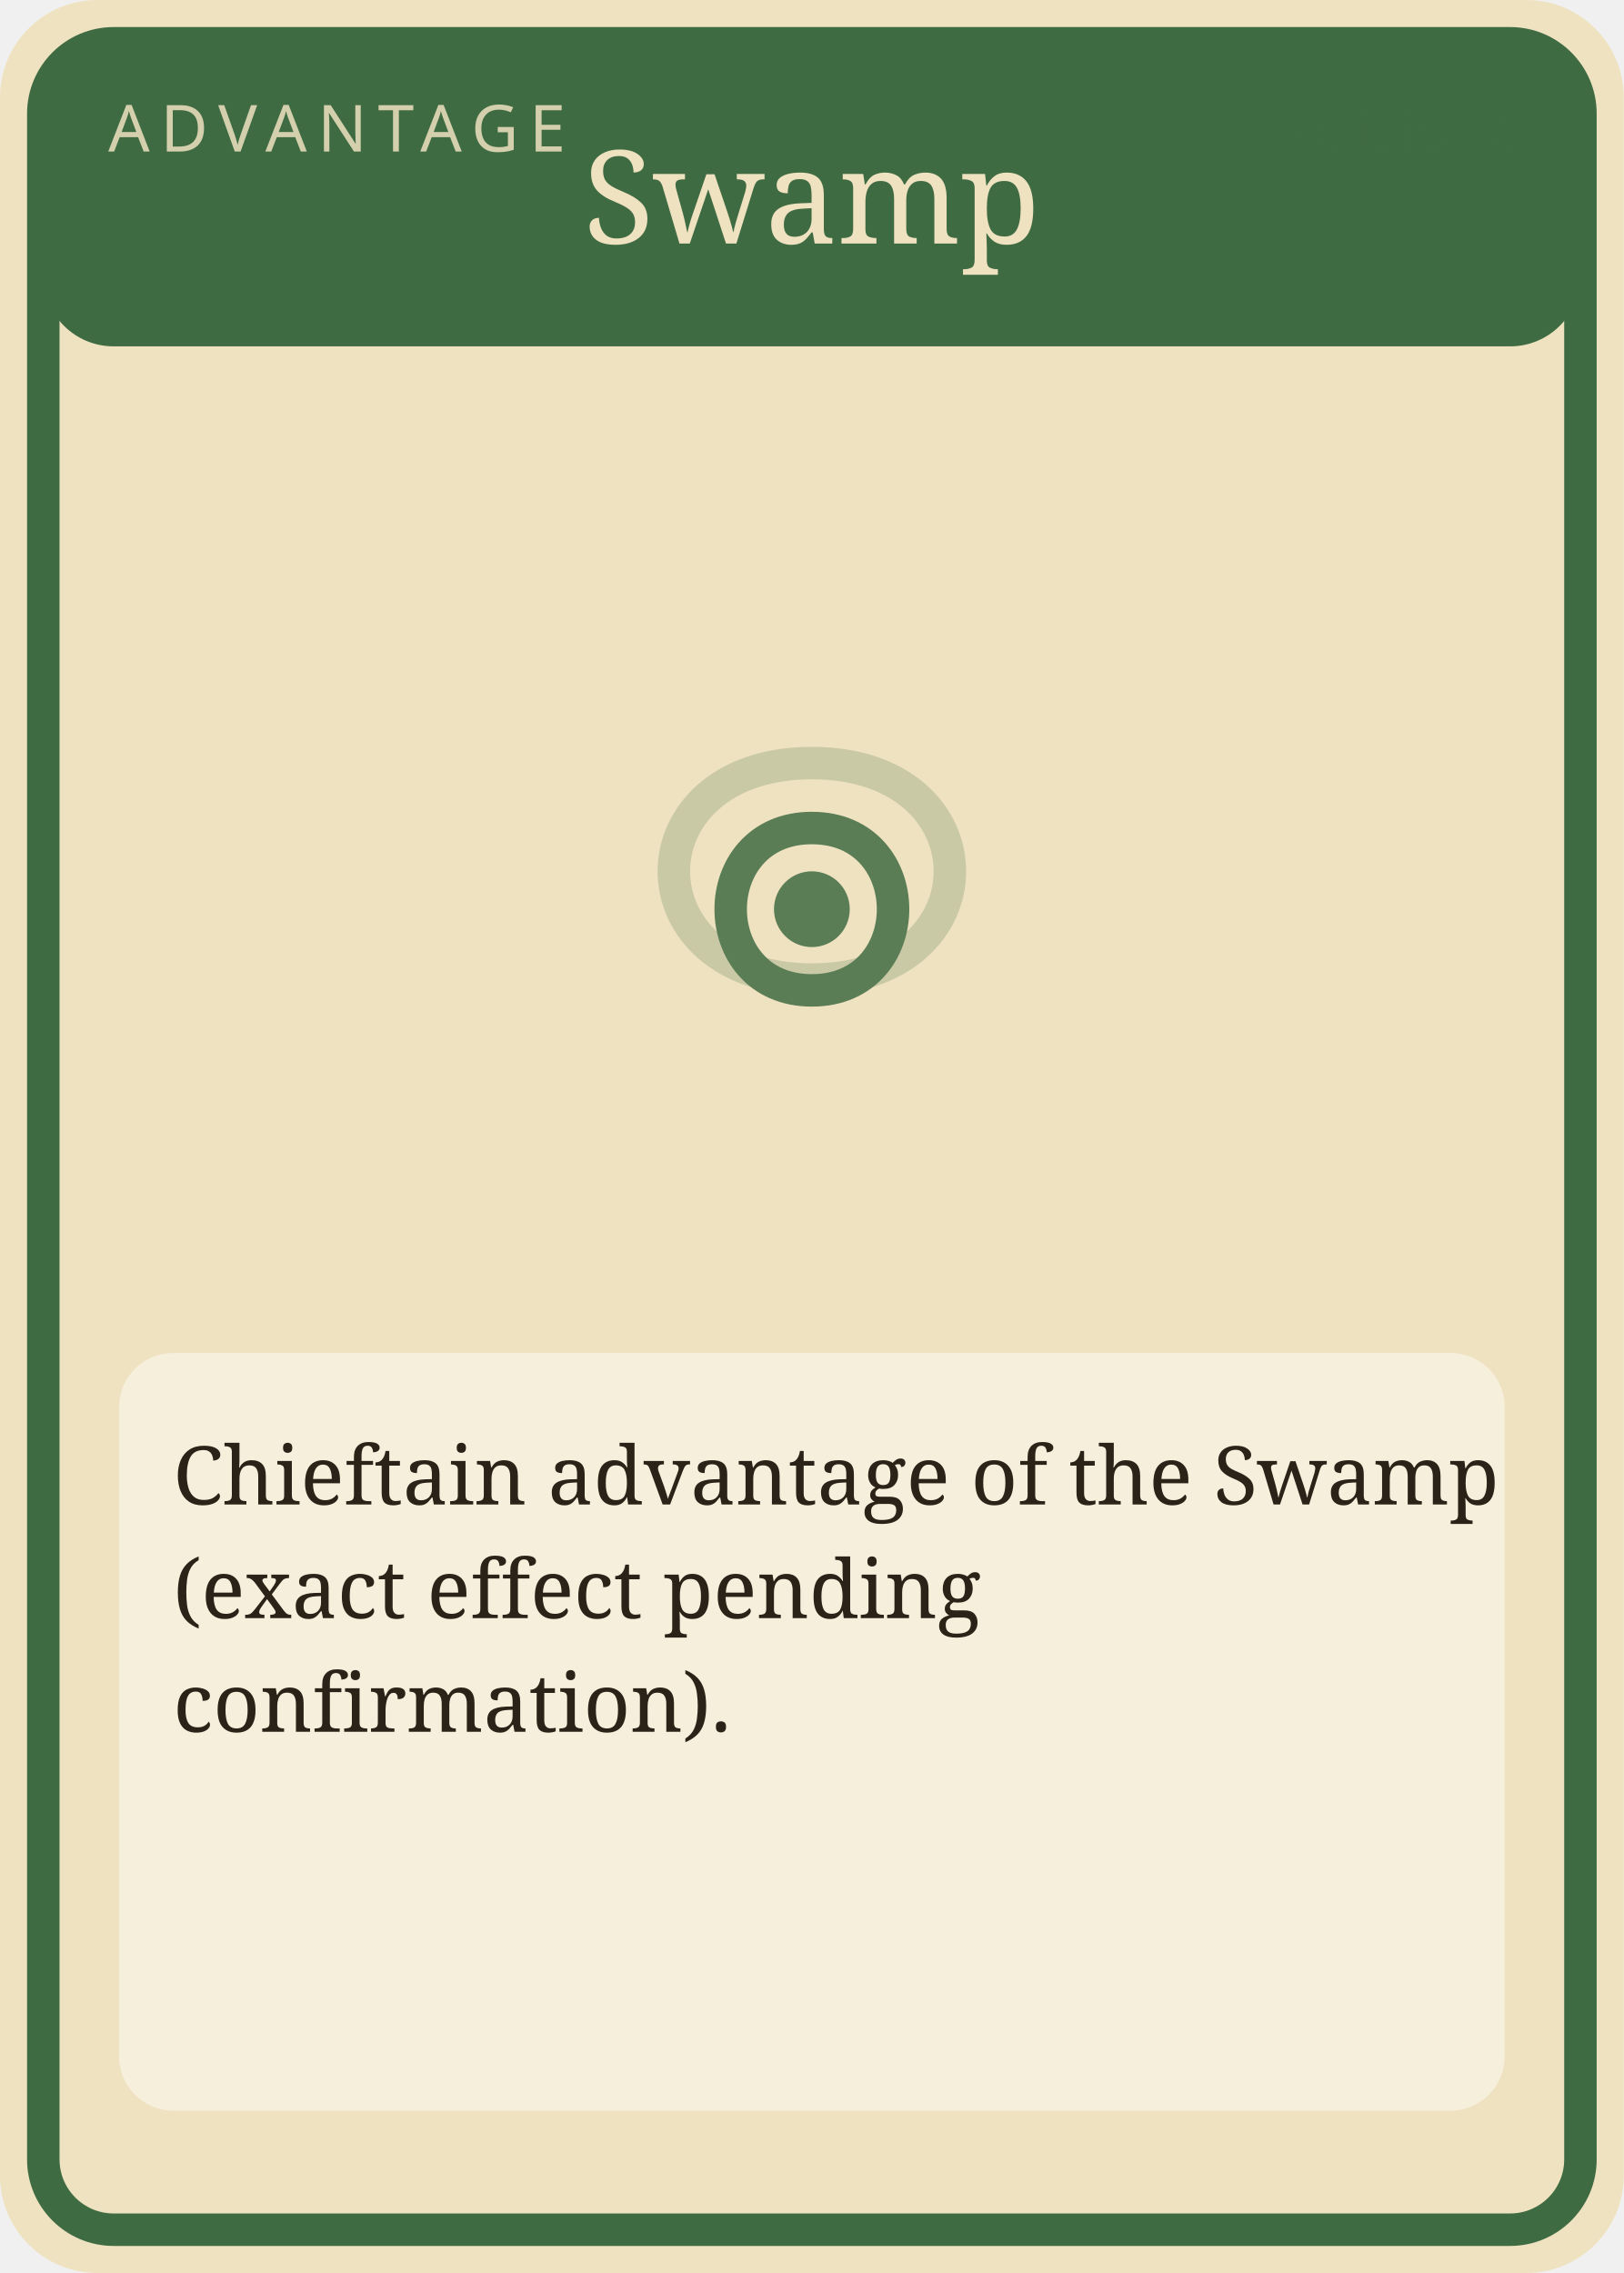
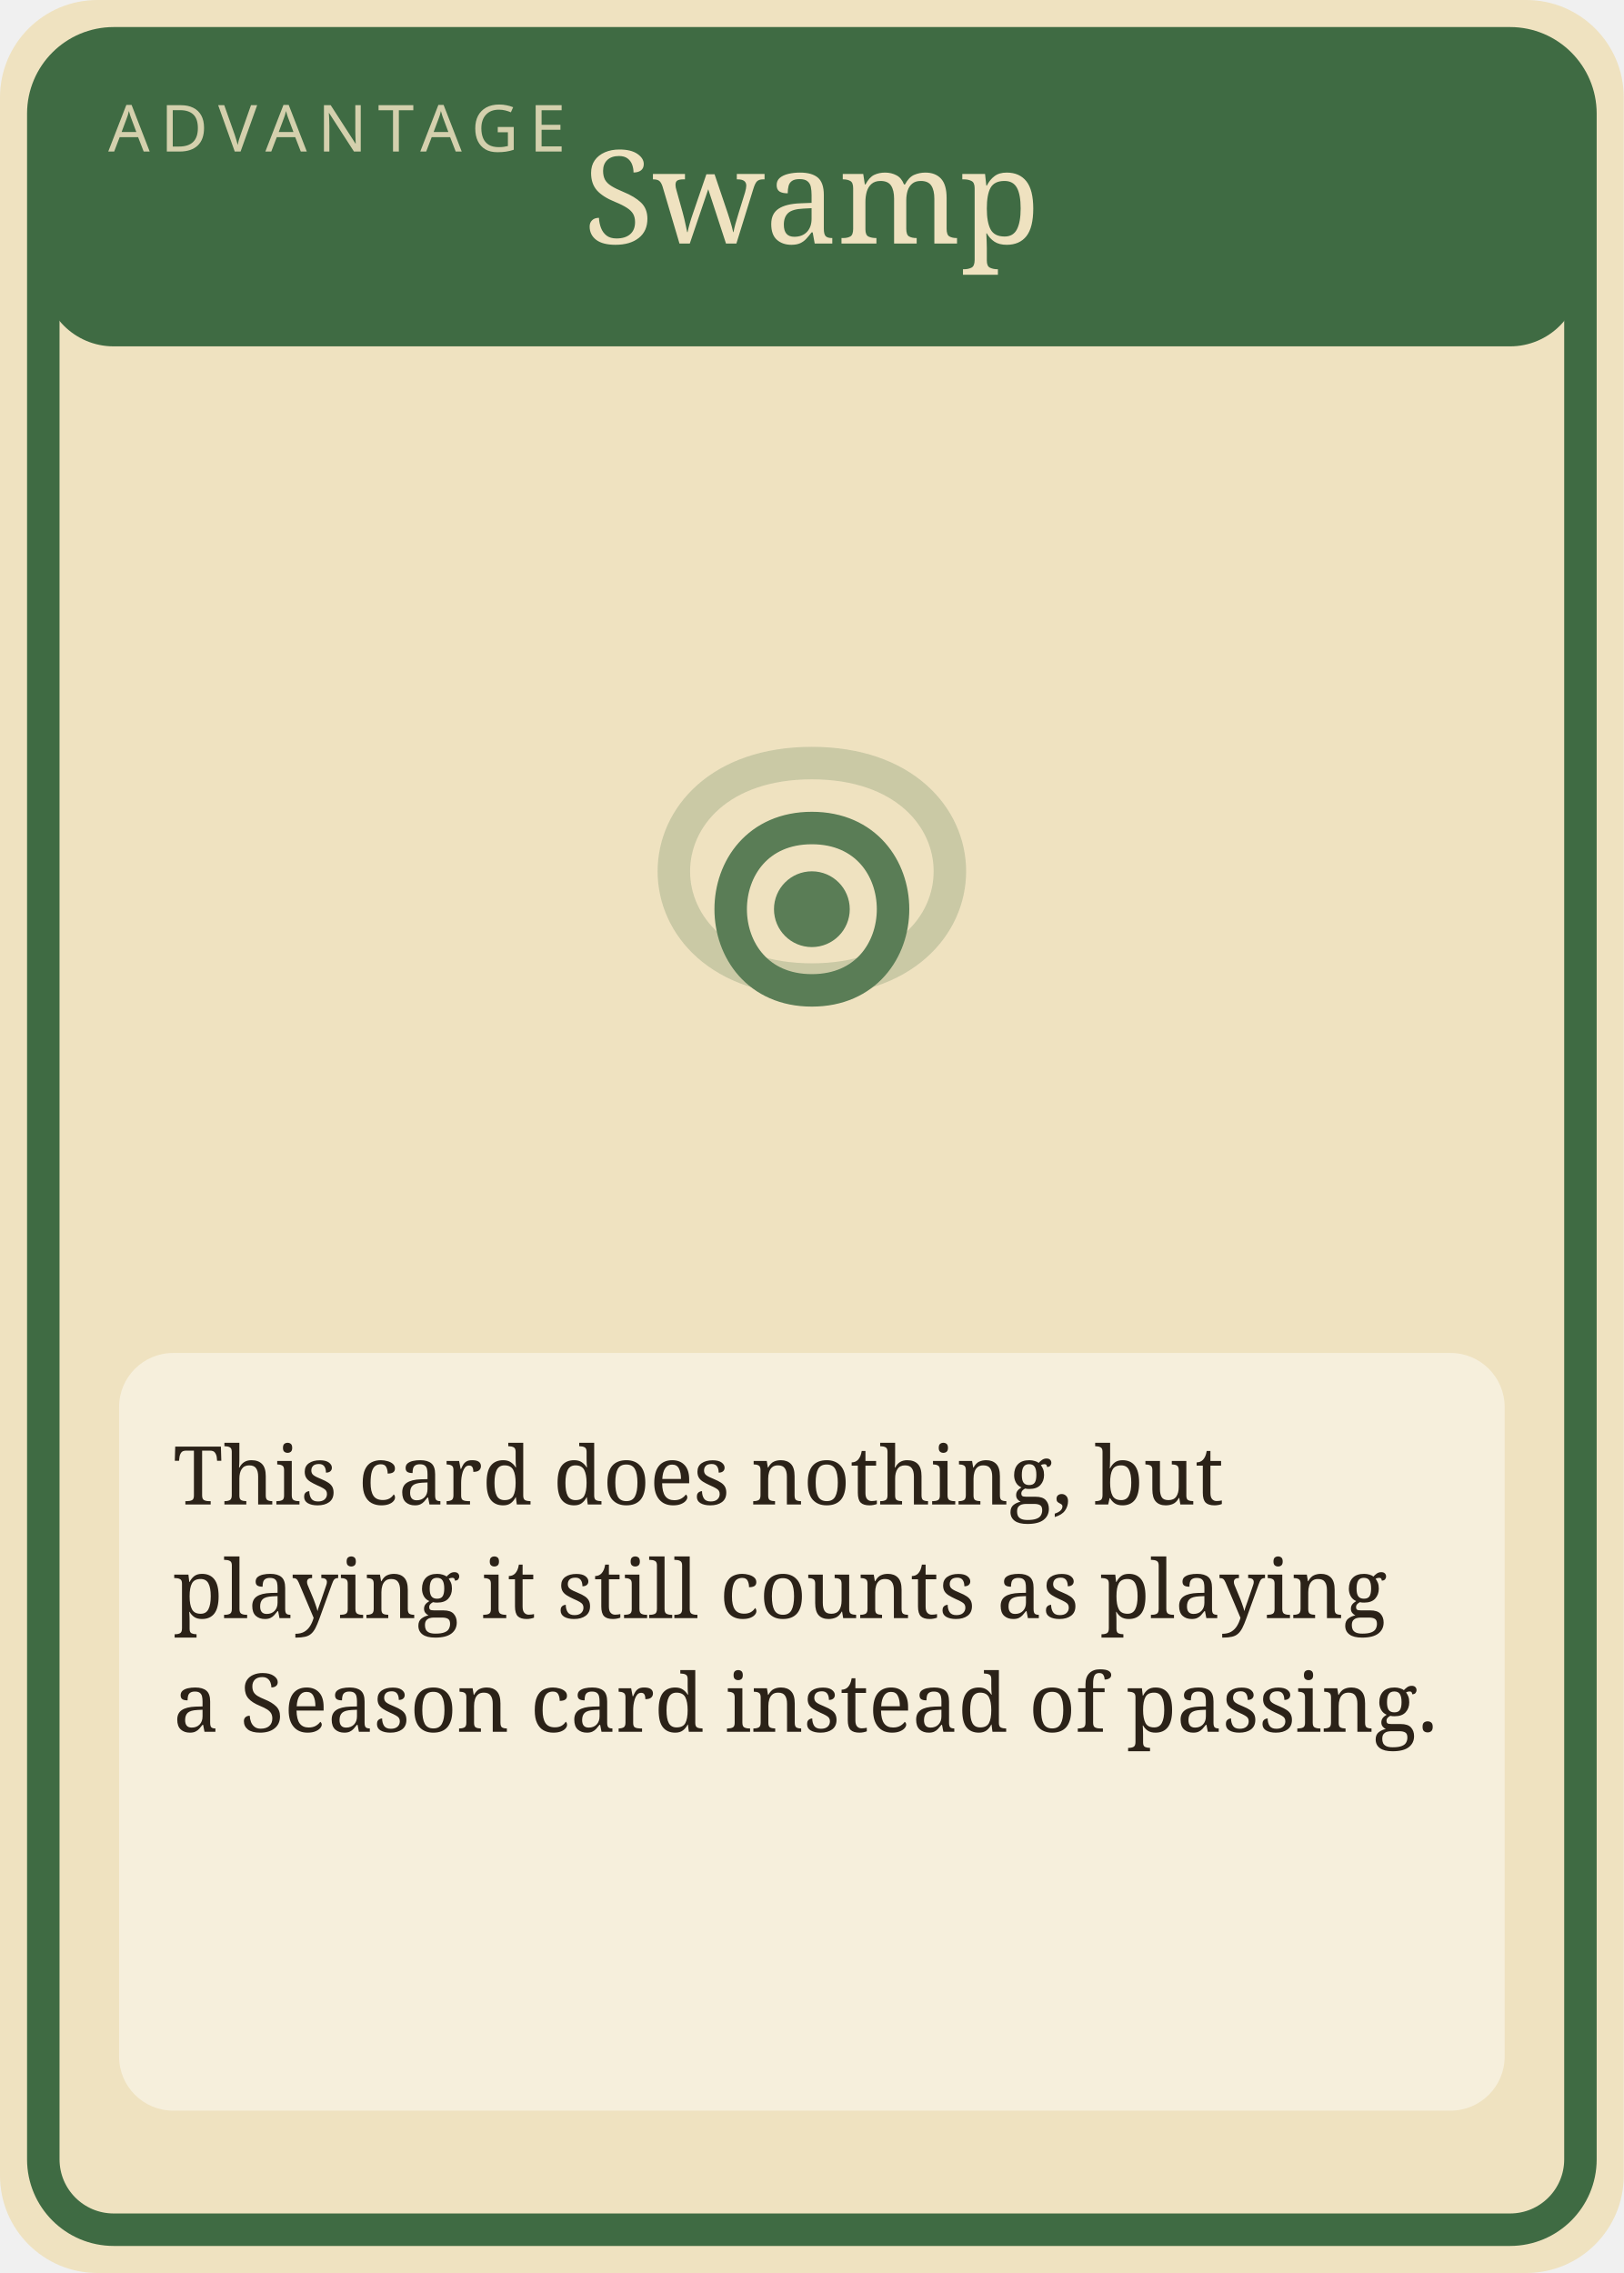
<svg xmlns="http://www.w3.org/2000/svg" width="300" height="420" viewBox="0 0 300 420">
  <rect width="300" height="420" rx="18" fill="#efe2c0" />
  <rect x="8" y="8" width="284" height="404" rx="13" fill="none" stroke="#3f6b43" stroke-width="6" />
  <rect x="8" y="8" width="284" height="56" rx="13" fill="#3f6b43" />
  <text x="150" y="45" text-anchor="middle" font-family="Georgia, serif" font-size="24" fill="#efe2c0">Swamp</text>
  <text x="20" y="28" font-family="sans-serif" font-size="12" letter-spacing="2" fill="#efe2c0" opacity="0.85">ADVANTAGE</text>
-   <text x="284" y="28" text-anchor="end" font-family="sans-serif" font-size="11" fill="#3f6b43" opacity="0.8">provisional</text>
  <g transform="translate(150 175)" fill="none" stroke="#3f6b43" stroke-width="6" stroke-linecap="round" opacity="0.85">
    <path d="M0 -34 C34 -34 34 6 0 6 C-34 6 -34 -34 0 -34" opacity="0.25" />
    <path d="M0 -22 C20 -22 20 8 0 8 C-20 8 -20 -22 0 -22" />
    <circle cx="0" cy="-7" r="4" fill="#3f6b43" />
  </g>
  <rect x="22" y="250" width="256" height="140" rx="10" fill="#ffffff" opacity="0.45" />
  <text x="32" y="278" font-family="Georgia, serif" font-size="15" fill="#2b2218">
-     <tspan x="32" y="278">Chieftain advantage of the Swamp</tspan>
-     <tspan x="32" y="299">(exact effect pending</tspan>
-     <tspan x="32" y="320">confirmation).</tspan>
+     <tspan x="32" y="278">This card does nothing, but</tspan>
+     <tspan x="32" y="299">playing it still counts as playing</tspan>
+     <tspan x="32" y="320">a Season card instead of passing.</tspan>
  </text>
</svg>
